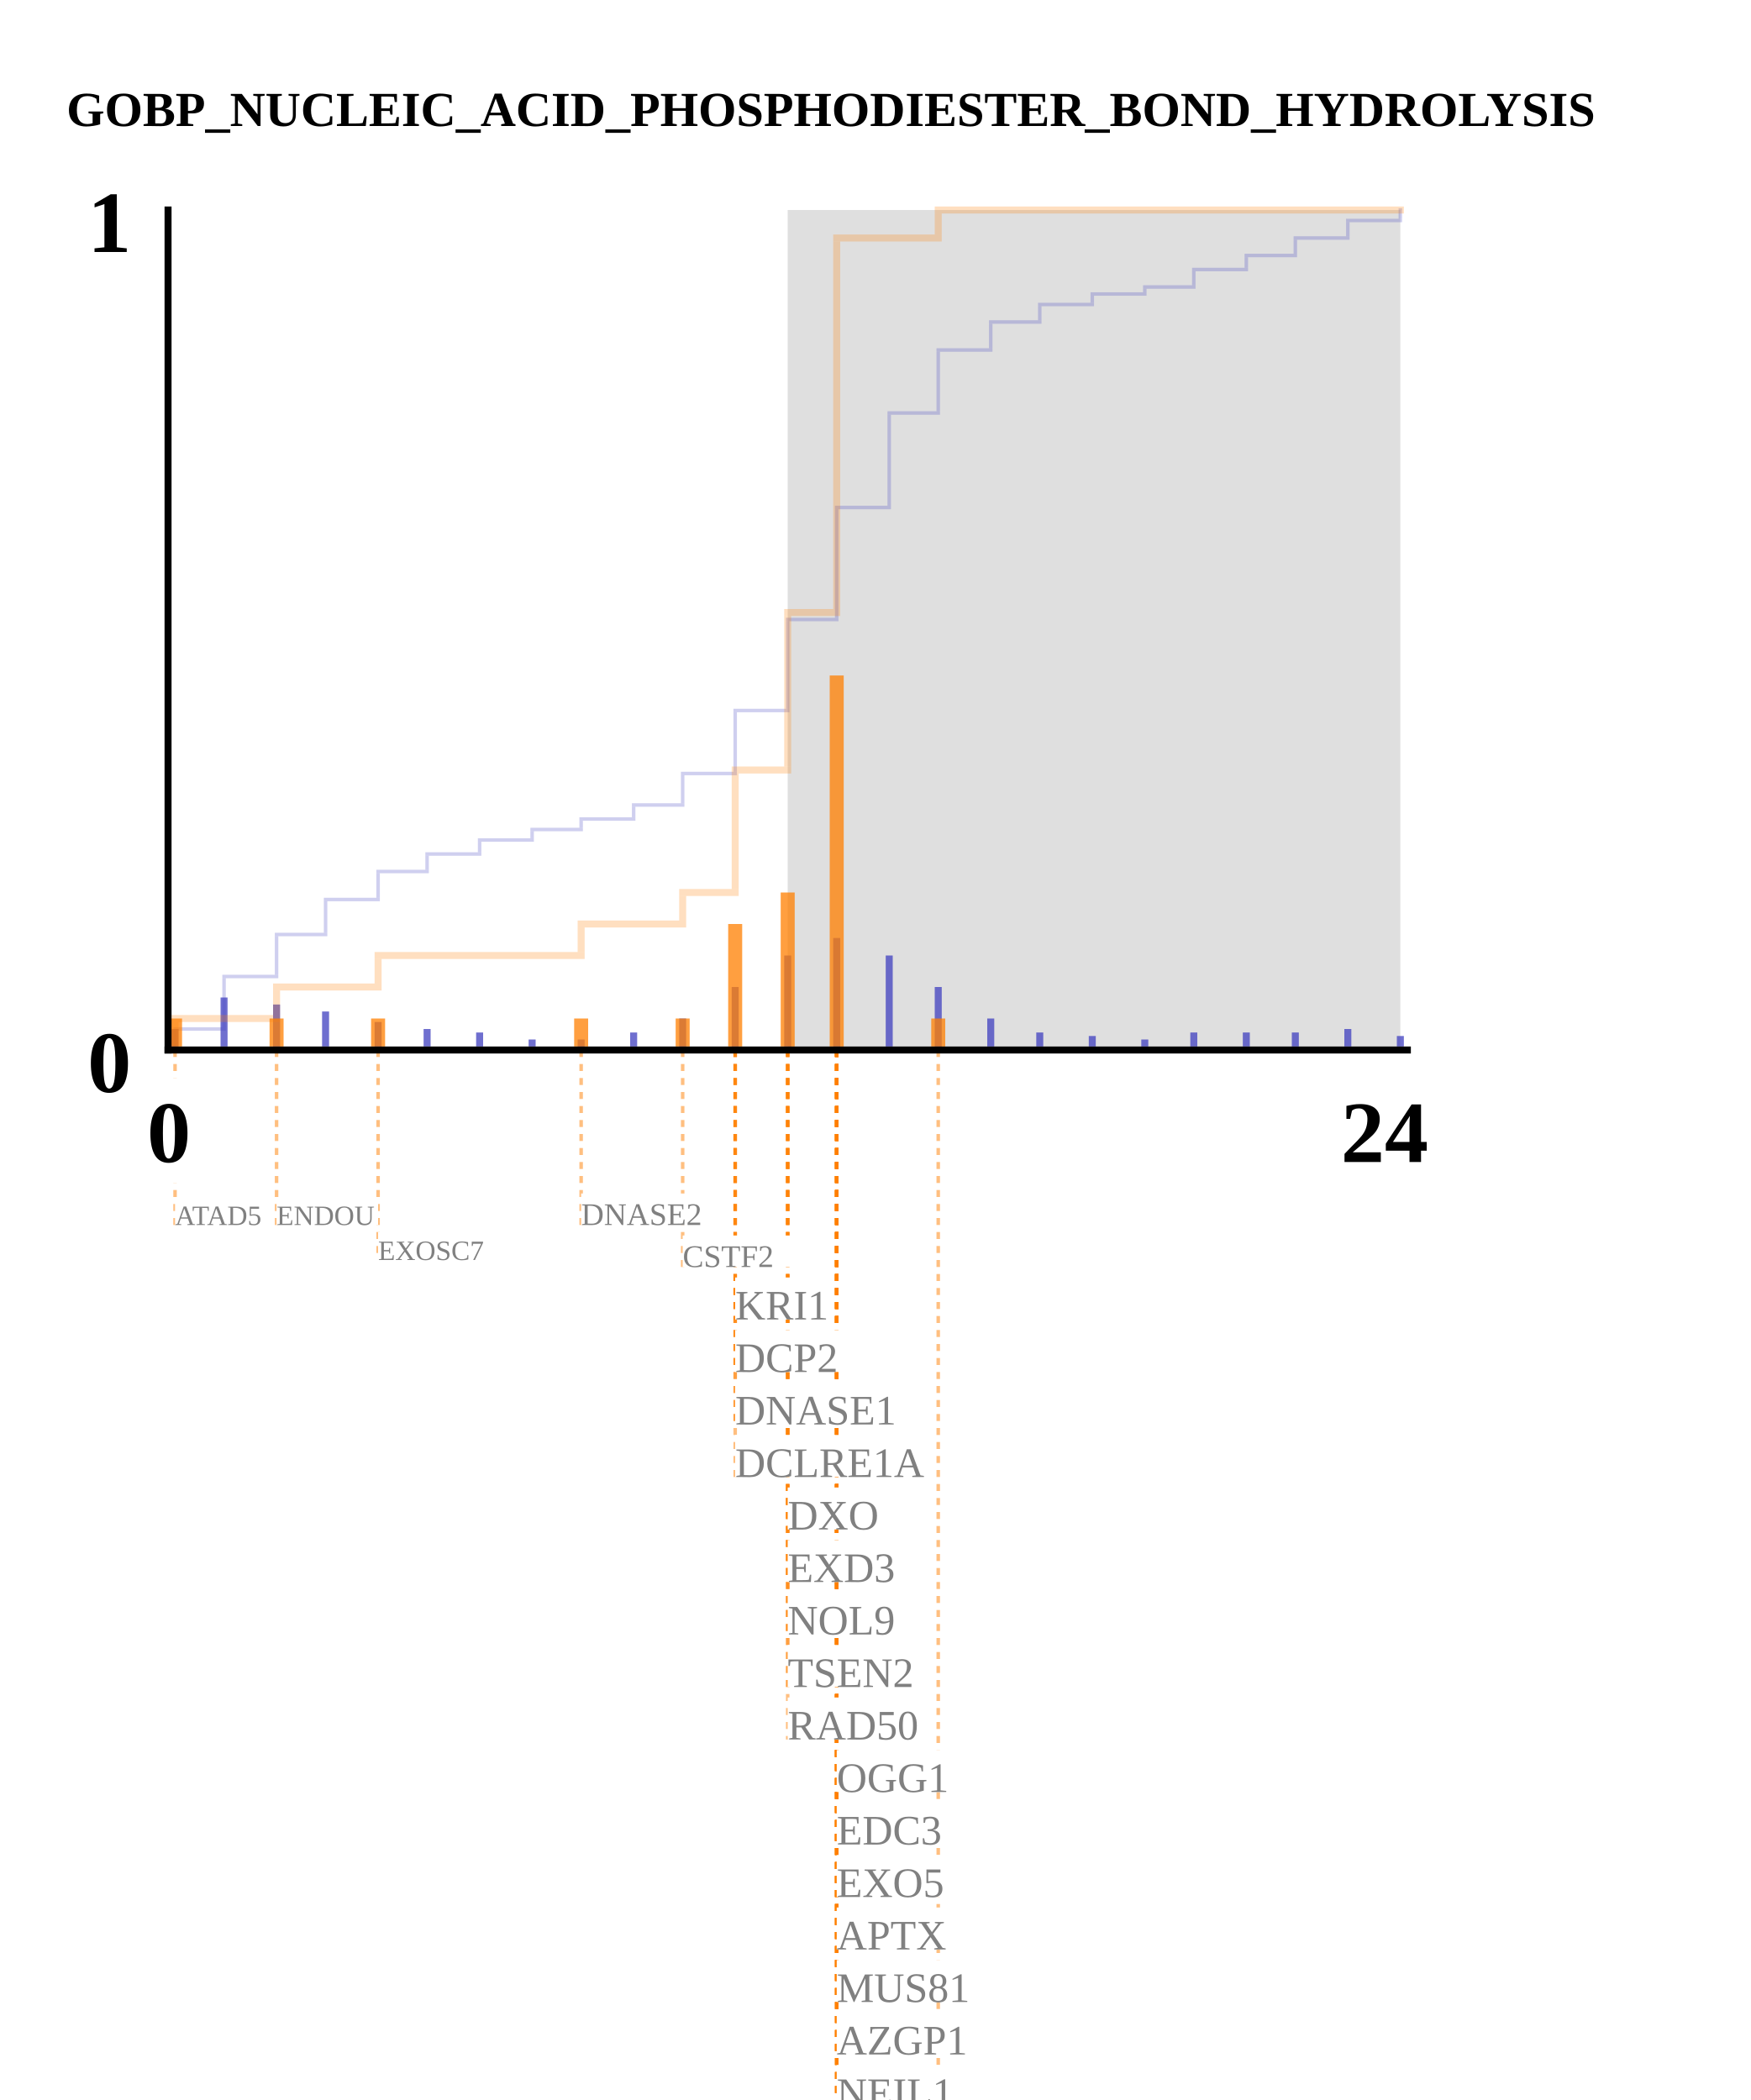
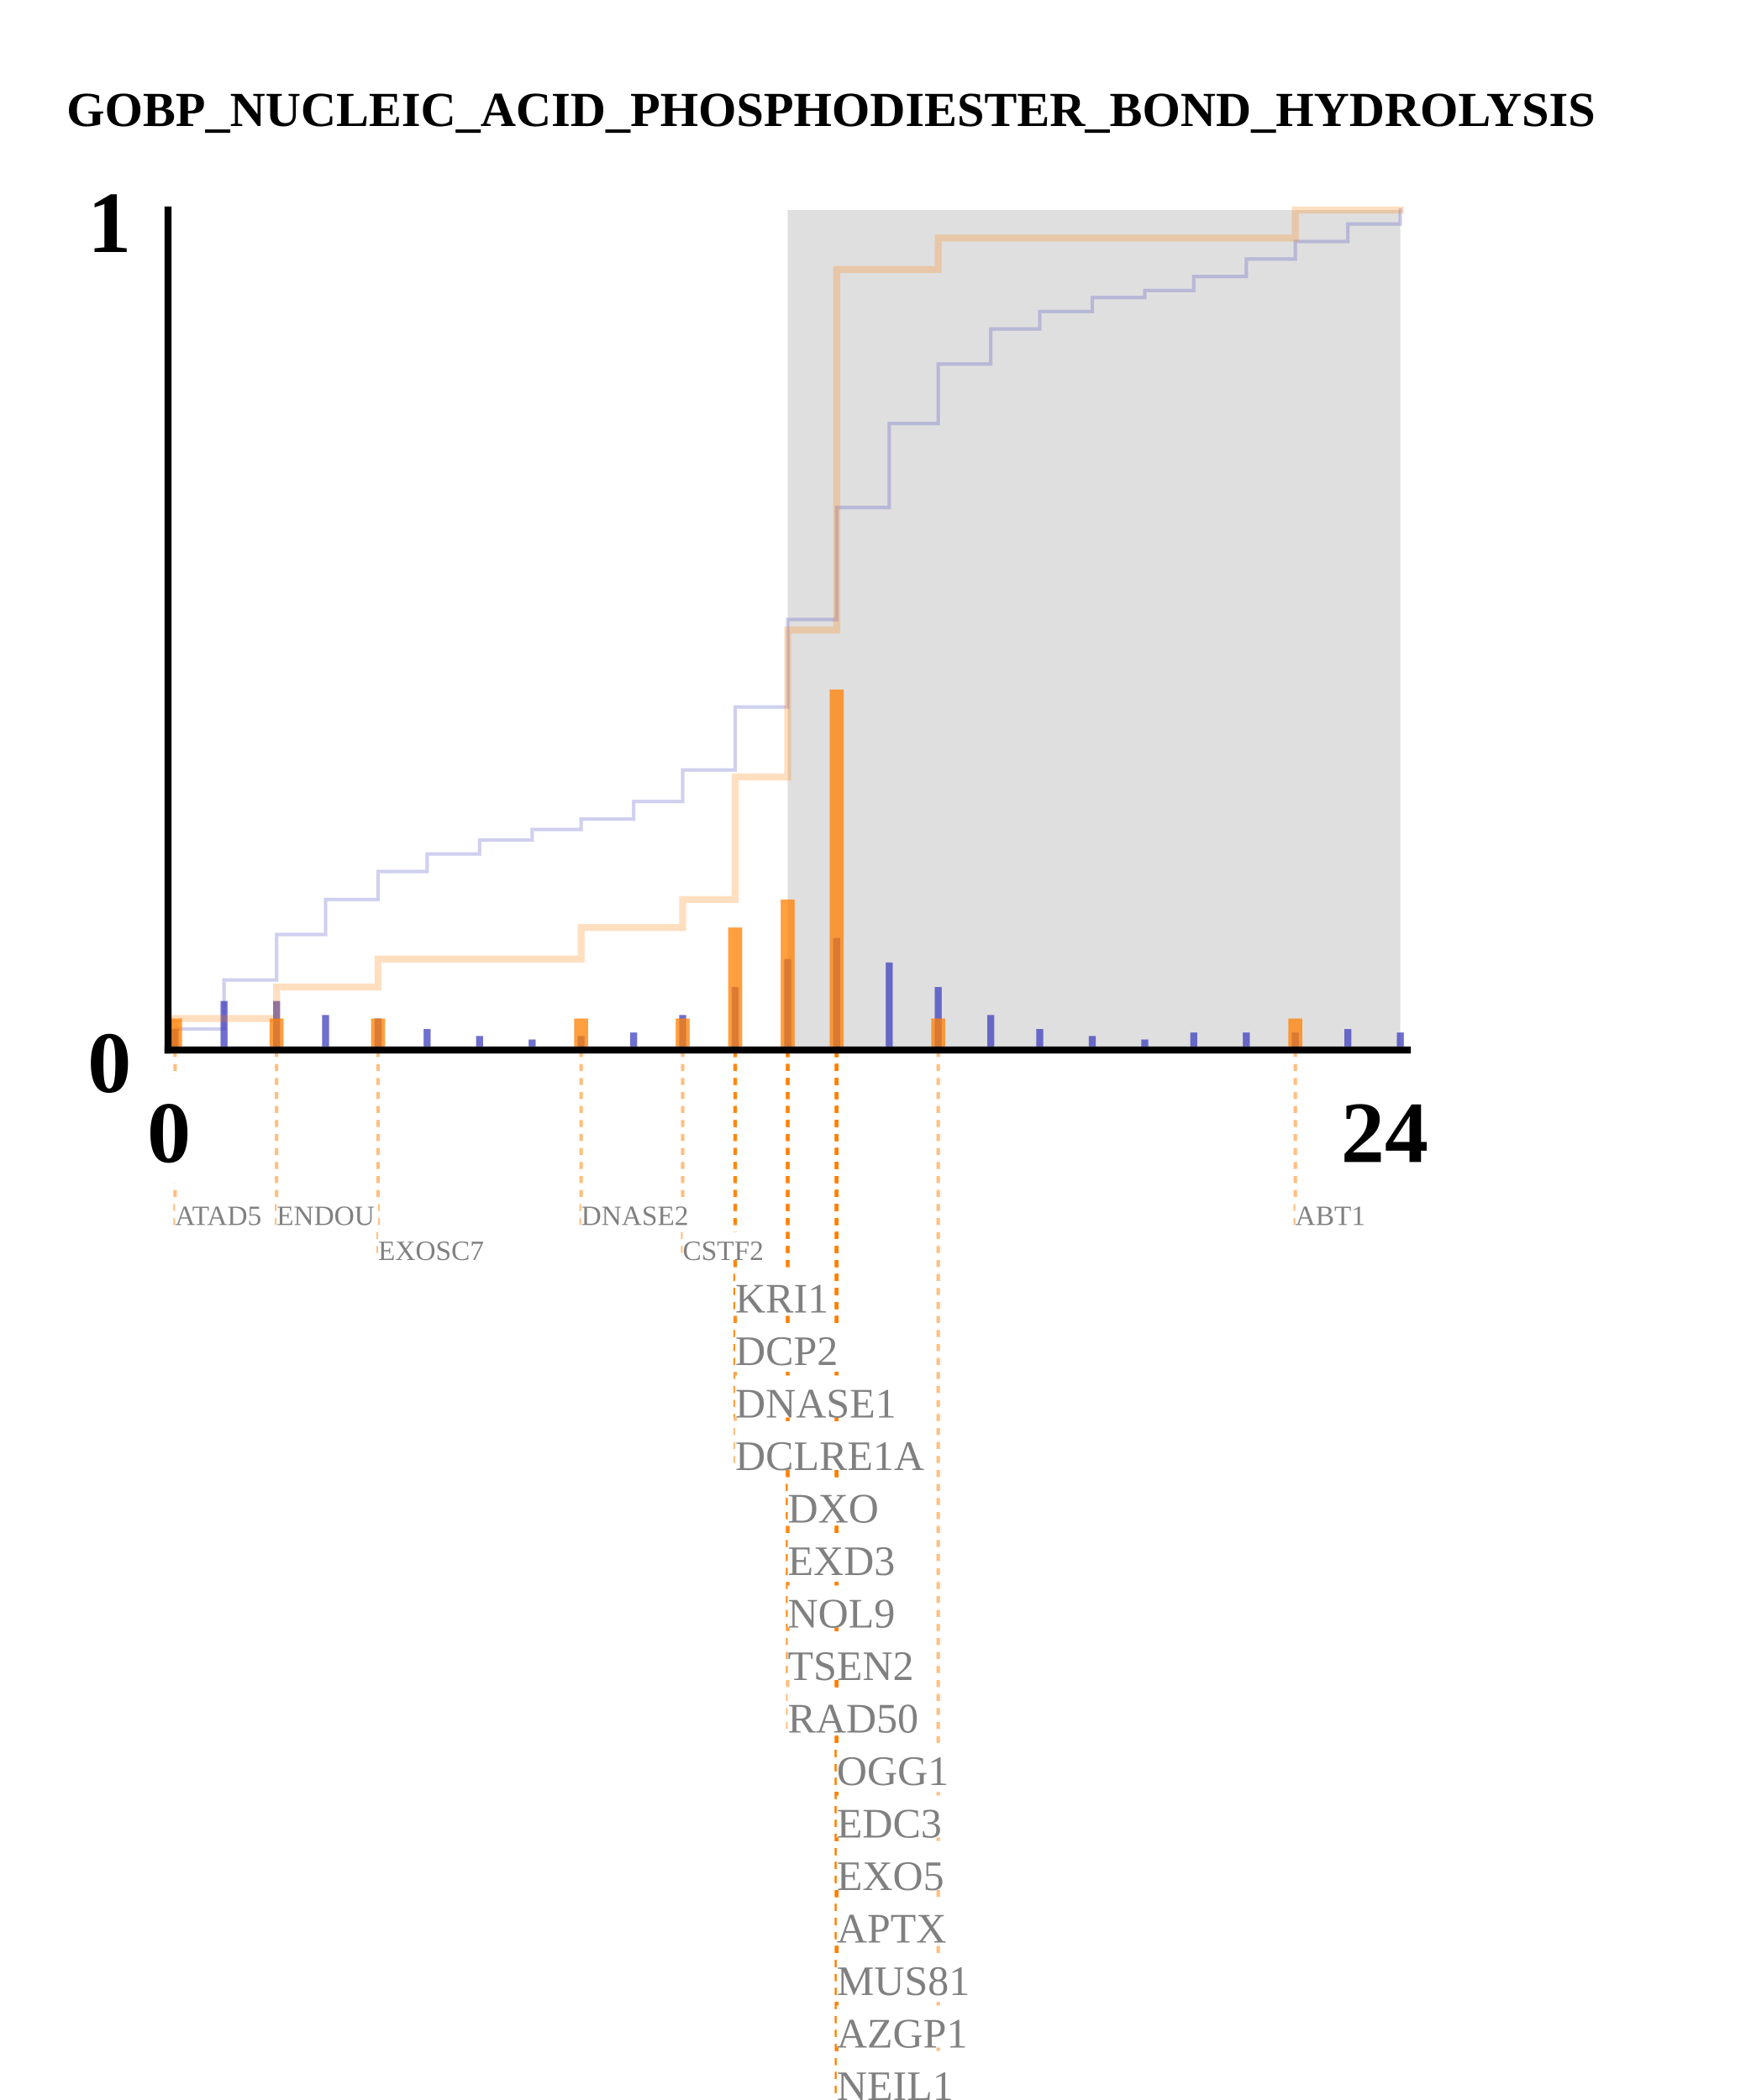
<svg xmlns="http://www.w3.org/2000/svg" height="158.75mm" version="1.1" viewBox="0 0 500 600" width="132.292mm" x="0mm" y="0mm">
  <rect height="1200" style="fill:rgb(255,255,255);stroke:none;" width="1000" x="0" y="0" />
  <rect height="240" style="fill:rgb(191,191,191);fill-opacity:0.498;stroke:none;" width="175" x="225" y="60" />
  <rect height="5" style="fill:rgb(63,63,191);fill-opacity:0.749;stroke:none;" width="2" x="49" y="294" />
  <line style="fill:none;stroke:rgb(63,63,191);stroke-opacity:0.247;stroke-miterlimit:10;stroke-linecap:square;" x1="50" x2="50" y1="300" y2="300" />
  <line style="fill:none;stroke:rgb(63,63,191);stroke-opacity:0.247;stroke-miterlimit:10;stroke-linecap:square;" x1="50" x2="50" y1="299" y2="295" />
-   <rect height="14" style="fill:rgb(63,63,191);fill-opacity:0.749;stroke:none;" width="2" x="63" y="285" />
+   <rect height="13" style="fill:rgb(63,63,191);fill-opacity:0.749;stroke:none;" width="2" x="63" y="286" />
  <line style="fill:none;stroke:rgb(63,63,191);stroke-opacity:0.247;stroke-miterlimit:10;stroke-linecap:square;" x1="50" x2="64" y1="294" y2="294" />
-   <line style="fill:none;stroke:rgb(63,63,191);stroke-opacity:0.247;stroke-miterlimit:10;stroke-linecap:square;" x1="64" x2="64" y1="293" y2="280" />
-   <rect height="12" style="fill:rgb(63,63,191);fill-opacity:0.749;stroke:none;" width="2" x="78" y="287" />
-   <line style="fill:none;stroke:rgb(63,63,191);stroke-opacity:0.247;stroke-miterlimit:10;stroke-linecap:square;" x1="64" x2="79" y1="279" y2="279" />
-   <line style="fill:none;stroke:rgb(63,63,191);stroke-opacity:0.247;stroke-miterlimit:10;stroke-linecap:square;" x1="79" x2="79" y1="278" y2="268" />
-   <rect height="10" style="fill:rgb(63,63,191);fill-opacity:0.749;stroke:none;" width="2" x="92" y="289" />
+   <line style="fill:none;stroke:rgb(63,63,191);stroke-opacity:0.247;stroke-miterlimit:10;stroke-linecap:square;" x1="64" x2="64" y1="293" y2="281" />
+   <rect height="13" style="fill:rgb(63,63,191);fill-opacity:0.749;stroke:none;" width="2" x="78" y="286" />
+   <line style="fill:none;stroke:rgb(63,63,191);stroke-opacity:0.247;stroke-miterlimit:10;stroke-linecap:square;" x1="64" x2="79" y1="280" y2="280" />
+   <line style="fill:none;stroke:rgb(63,63,191);stroke-opacity:0.247;stroke-miterlimit:10;stroke-linecap:square;" x1="79" x2="79" y1="279" y2="268" />
+   <rect height="9" style="fill:rgb(63,63,191);fill-opacity:0.749;stroke:none;" width="2" x="92" y="290" />
  <line style="fill:none;stroke:rgb(63,63,191);stroke-opacity:0.247;stroke-miterlimit:10;stroke-linecap:square;" x1="79" x2="93" y1="267" y2="267" />
  <line style="fill:none;stroke:rgb(63,63,191);stroke-opacity:0.247;stroke-miterlimit:10;stroke-linecap:square;" x1="93" x2="93" y1="266" y2="258" />
-   <rect height="7" style="fill:rgb(63,63,191);fill-opacity:0.749;stroke:none;" width="2" x="107" y="292" />
+   <rect height="8" style="fill:rgb(63,63,191);fill-opacity:0.749;stroke:none;" width="2" x="107" y="291" />
  <line style="fill:none;stroke:rgb(63,63,191);stroke-opacity:0.247;stroke-miterlimit:10;stroke-linecap:square;" x1="93" x2="108" y1="257" y2="257" />
  <line style="fill:none;stroke:rgb(63,63,191);stroke-opacity:0.247;stroke-miterlimit:10;stroke-linecap:square;" x1="108" x2="108" y1="256" y2="250" />
  <rect height="5" style="fill:rgb(63,63,191);fill-opacity:0.749;stroke:none;" width="2" x="121" y="294" />
  <line style="fill:none;stroke:rgb(63,63,191);stroke-opacity:0.247;stroke-miterlimit:10;stroke-linecap:square;" x1="108" x2="122" y1="249" y2="249" />
  <line style="fill:none;stroke:rgb(63,63,191);stroke-opacity:0.247;stroke-miterlimit:10;stroke-linecap:square;" x1="122" x2="122" y1="248" y2="245" />
-   <rect height="4" style="fill:rgb(63,63,191);fill-opacity:0.749;stroke:none;" width="2" x="136" y="295" />
+   <rect height="3" style="fill:rgb(63,63,191);fill-opacity:0.749;stroke:none;" width="2" x="136" y="296" />
  <line style="fill:none;stroke:rgb(63,63,191);stroke-opacity:0.247;stroke-miterlimit:10;stroke-linecap:square;" x1="122" x2="137" y1="244" y2="244" />
  <line style="fill:none;stroke:rgb(63,63,191);stroke-opacity:0.247;stroke-miterlimit:10;stroke-linecap:square;" x1="137" x2="137" y1="243" y2="241" />
  <rect height="2" style="fill:rgb(63,63,191);fill-opacity:0.749;stroke:none;" width="2" x="151" y="297" />
  <line style="fill:none;stroke:rgb(63,63,191);stroke-opacity:0.247;stroke-miterlimit:10;stroke-linecap:square;" x1="137" x2="152" y1="240" y2="240" />
  <line style="fill:none;stroke:rgb(63,63,191);stroke-opacity:0.247;stroke-miterlimit:10;stroke-linecap:square;" x1="152" x2="152" y1="239" y2="238" />
-   <rect height="2" style="fill:rgb(63,63,191);fill-opacity:0.749;stroke:none;" width="2" x="165" y="297" />
+   <rect height="3" style="fill:rgb(63,63,191);fill-opacity:0.749;stroke:none;" width="2" x="165" y="296" />
  <line style="fill:none;stroke:rgb(63,63,191);stroke-opacity:0.247;stroke-miterlimit:10;stroke-linecap:square;" x1="152" x2="166" y1="237" y2="237" />
  <line style="fill:none;stroke:rgb(63,63,191);stroke-opacity:0.247;stroke-miterlimit:10;stroke-linecap:square;" x1="166" x2="166" y1="236" y2="235" />
  <rect height="4" style="fill:rgb(63,63,191);fill-opacity:0.749;stroke:none;" width="2" x="180" y="295" />
  <line style="fill:none;stroke:rgb(63,63,191);stroke-opacity:0.247;stroke-miterlimit:10;stroke-linecap:square;" x1="166" x2="181" y1="234" y2="234" />
-   <line style="fill:none;stroke:rgb(63,63,191);stroke-opacity:0.247;stroke-miterlimit:10;stroke-linecap:square;" x1="181" x2="181" y1="233" y2="231" />
-   <rect height="8" style="fill:rgb(63,63,191);fill-opacity:0.749;stroke:none;" width="2" x="194" y="291" />
-   <line style="fill:none;stroke:rgb(63,63,191);stroke-opacity:0.247;stroke-miterlimit:10;stroke-linecap:square;" x1="181" x2="195" y1="230" y2="230" />
-   <line style="fill:none;stroke:rgb(63,63,191);stroke-opacity:0.247;stroke-miterlimit:10;stroke-linecap:square;" x1="195" x2="195" y1="229" y2="222" />
+   <line style="fill:none;stroke:rgb(63,63,191);stroke-opacity:0.247;stroke-miterlimit:10;stroke-linecap:square;" x1="181" x2="181" y1="233" y2="230" />
+   <rect height="9" style="fill:rgb(63,63,191);fill-opacity:0.749;stroke:none;" width="2" x="194" y="290" />
+   <line style="fill:none;stroke:rgb(63,63,191);stroke-opacity:0.247;stroke-miterlimit:10;stroke-linecap:square;" x1="181" x2="195" y1="229" y2="229" />
+   <line style="fill:none;stroke:rgb(63,63,191);stroke-opacity:0.247;stroke-miterlimit:10;stroke-linecap:square;" x1="195" x2="195" y1="228" y2="221" />
  <rect height="17" style="fill:rgb(63,63,191);fill-opacity:0.749;stroke:none;" width="2" x="209" y="282" />
-   <line style="fill:none;stroke:rgb(63,63,191);stroke-opacity:0.247;stroke-miterlimit:10;stroke-linecap:square;" x1="195" x2="210" y1="221" y2="221" />
-   <line style="fill:none;stroke:rgb(63,63,191);stroke-opacity:0.247;stroke-miterlimit:10;stroke-linecap:square;" x1="210" x2="210" y1="220" y2="204" />
-   <rect height="26" style="fill:rgb(63,63,191);fill-opacity:0.749;stroke:none;" width="2" x="224" y="273" />
-   <line style="fill:none;stroke:rgb(63,63,191);stroke-opacity:0.247;stroke-miterlimit:10;stroke-linecap:square;" x1="210" x2="225" y1="203" y2="203" />
-   <line style="fill:none;stroke:rgb(63,63,191);stroke-opacity:0.247;stroke-miterlimit:10;stroke-linecap:square;" x1="225" x2="225" y1="202" y2="178" />
+   <line style="fill:none;stroke:rgb(63,63,191);stroke-opacity:0.247;stroke-miterlimit:10;stroke-linecap:square;" x1="195" x2="210" y1="220" y2="220" />
+   <line style="fill:none;stroke:rgb(63,63,191);stroke-opacity:0.247;stroke-miterlimit:10;stroke-linecap:square;" x1="210" x2="210" y1="219" y2="203" />
+   <rect height="25" style="fill:rgb(63,63,191);fill-opacity:0.749;stroke:none;" width="2" x="224" y="274" />
+   <line style="fill:none;stroke:rgb(63,63,191);stroke-opacity:0.247;stroke-miterlimit:10;stroke-linecap:square;" x1="210" x2="225" y1="202" y2="202" />
+   <line style="fill:none;stroke:rgb(63,63,191);stroke-opacity:0.247;stroke-miterlimit:10;stroke-linecap:square;" x1="225" x2="225" y1="201" y2="178" />
  <rect height="31" style="fill:rgb(63,63,191);fill-opacity:0.749;stroke:none;" width="2" x="238" y="268" />
  <line style="fill:none;stroke:rgb(63,63,191);stroke-opacity:0.247;stroke-miterlimit:10;stroke-linecap:square;" x1="225" x2="239" y1="177" y2="177" />
  <line style="fill:none;stroke:rgb(63,63,191);stroke-opacity:0.247;stroke-miterlimit:10;stroke-linecap:square;" x1="239" x2="239" y1="176" y2="146" />
-   <rect height="26" style="fill:rgb(63,63,191);fill-opacity:0.749;stroke:none;" width="2" x="253" y="273" />
+   <rect height="24" style="fill:rgb(63,63,191);fill-opacity:0.749;stroke:none;" width="2" x="253" y="275" />
  <line style="fill:none;stroke:rgb(63,63,191);stroke-opacity:0.247;stroke-miterlimit:10;stroke-linecap:square;" x1="239" x2="254" y1="145" y2="145" />
-   <line style="fill:none;stroke:rgb(63,63,191);stroke-opacity:0.247;stroke-miterlimit:10;stroke-linecap:square;" x1="254" x2="254" y1="144" y2="119" />
+   <line style="fill:none;stroke:rgb(63,63,191);stroke-opacity:0.247;stroke-miterlimit:10;stroke-linecap:square;" x1="254" x2="254" y1="144" y2="122" />
  <rect height="17" style="fill:rgb(63,63,191);fill-opacity:0.749;stroke:none;" width="2" x="267" y="282" />
-   <line style="fill:none;stroke:rgb(63,63,191);stroke-opacity:0.247;stroke-miterlimit:10;stroke-linecap:square;" x1="254" x2="268" y1="118" y2="118" />
-   <line style="fill:none;stroke:rgb(63,63,191);stroke-opacity:0.247;stroke-miterlimit:10;stroke-linecap:square;" x1="268" x2="268" y1="117" y2="101" />
-   <rect height="8" style="fill:rgb(63,63,191);fill-opacity:0.749;stroke:none;" width="2" x="282" y="291" />
-   <line style="fill:none;stroke:rgb(63,63,191);stroke-opacity:0.247;stroke-miterlimit:10;stroke-linecap:square;" x1="268" x2="283" y1="100" y2="100" />
-   <line style="fill:none;stroke:rgb(63,63,191);stroke-opacity:0.247;stroke-miterlimit:10;stroke-linecap:square;" x1="283" x2="283" y1="99" y2="93" />
-   <rect height="4" style="fill:rgb(63,63,191);fill-opacity:0.749;stroke:none;" width="2" x="296" y="295" />
-   <line style="fill:none;stroke:rgb(63,63,191);stroke-opacity:0.247;stroke-miterlimit:10;stroke-linecap:square;" x1="283" x2="297" y1="92" y2="92" />
-   <line style="fill:none;stroke:rgb(63,63,191);stroke-opacity:0.247;stroke-miterlimit:10;stroke-linecap:square;" x1="297" x2="297" y1="91" y2="88" />
+   <line style="fill:none;stroke:rgb(63,63,191);stroke-opacity:0.247;stroke-miterlimit:10;stroke-linecap:square;" x1="254" x2="268" y1="121" y2="121" />
+   <line style="fill:none;stroke:rgb(63,63,191);stroke-opacity:0.247;stroke-miterlimit:10;stroke-linecap:square;" x1="268" x2="268" y1="120" y2="105" />
+   <rect height="9" style="fill:rgb(63,63,191);fill-opacity:0.749;stroke:none;" width="2" x="282" y="290" />
+   <line style="fill:none;stroke:rgb(63,63,191);stroke-opacity:0.247;stroke-miterlimit:10;stroke-linecap:square;" x1="268" x2="283" y1="104" y2="104" />
+   <line style="fill:none;stroke:rgb(63,63,191);stroke-opacity:0.247;stroke-miterlimit:10;stroke-linecap:square;" x1="283" x2="283" y1="103" y2="95" />
+   <rect height="5" style="fill:rgb(63,63,191);fill-opacity:0.749;stroke:none;" width="2" x="296" y="294" />
+   <line style="fill:none;stroke:rgb(63,63,191);stroke-opacity:0.247;stroke-miterlimit:10;stroke-linecap:square;" x1="283" x2="297" y1="94" y2="94" />
+   <line style="fill:none;stroke:rgb(63,63,191);stroke-opacity:0.247;stroke-miterlimit:10;stroke-linecap:square;" x1="297" x2="297" y1="93" y2="90" />
  <rect height="3" style="fill:rgb(63,63,191);fill-opacity:0.749;stroke:none;" width="2" x="311" y="296" />
-   <line style="fill:none;stroke:rgb(63,63,191);stroke-opacity:0.247;stroke-miterlimit:10;stroke-linecap:square;" x1="297" x2="312" y1="87" y2="87" />
-   <line style="fill:none;stroke:rgb(63,63,191);stroke-opacity:0.247;stroke-miterlimit:10;stroke-linecap:square;" x1="312" x2="312" y1="86" y2="85" />
+   <line style="fill:none;stroke:rgb(63,63,191);stroke-opacity:0.247;stroke-miterlimit:10;stroke-linecap:square;" x1="297" x2="312" y1="89" y2="89" />
+   <line style="fill:none;stroke:rgb(63,63,191);stroke-opacity:0.247;stroke-miterlimit:10;stroke-linecap:square;" x1="312" x2="312" y1="88" y2="86" />
  <rect height="2" style="fill:rgb(63,63,191);fill-opacity:0.749;stroke:none;" width="2" x="326" y="297" />
-   <line style="fill:none;stroke:rgb(63,63,191);stroke-opacity:0.247;stroke-miterlimit:10;stroke-linecap:square;" x1="312" x2="327" y1="84" y2="84" />
-   <line style="fill:none;stroke:rgb(63,63,191);stroke-opacity:0.247;stroke-miterlimit:10;stroke-linecap:square;" x1="327" x2="327" y1="83" y2="83" />
+   <line style="fill:none;stroke:rgb(63,63,191);stroke-opacity:0.247;stroke-miterlimit:10;stroke-linecap:square;" x1="312" x2="327" y1="85" y2="85" />
+   <line style="fill:none;stroke:rgb(63,63,191);stroke-opacity:0.247;stroke-miterlimit:10;stroke-linecap:square;" x1="327" x2="327" y1="84" y2="84" />
  <rect height="4" style="fill:rgb(63,63,191);fill-opacity:0.749;stroke:none;" width="2" x="340" y="295" />
-   <line style="fill:none;stroke:rgb(63,63,191);stroke-opacity:0.247;stroke-miterlimit:10;stroke-linecap:square;" x1="327" x2="341" y1="82" y2="82" />
-   <line style="fill:none;stroke:rgb(63,63,191);stroke-opacity:0.247;stroke-miterlimit:10;stroke-linecap:square;" x1="341" x2="341" y1="81" y2="78" />
+   <line style="fill:none;stroke:rgb(63,63,191);stroke-opacity:0.247;stroke-miterlimit:10;stroke-linecap:square;" x1="327" x2="341" y1="83" y2="83" />
+   <line style="fill:none;stroke:rgb(63,63,191);stroke-opacity:0.247;stroke-miterlimit:10;stroke-linecap:square;" x1="341" x2="341" y1="82" y2="80" />
  <rect height="4" style="fill:rgb(63,63,191);fill-opacity:0.749;stroke:none;" width="2" x="355" y="295" />
-   <line style="fill:none;stroke:rgb(63,63,191);stroke-opacity:0.247;stroke-miterlimit:10;stroke-linecap:square;" x1="341" x2="356" y1="77" y2="77" />
-   <line style="fill:none;stroke:rgb(63,63,191);stroke-opacity:0.247;stroke-miterlimit:10;stroke-linecap:square;" x1="356" x2="356" y1="76" y2="74" />
+   <line style="fill:none;stroke:rgb(63,63,191);stroke-opacity:0.247;stroke-miterlimit:10;stroke-linecap:square;" x1="341" x2="356" y1="79" y2="79" />
+   <line style="fill:none;stroke:rgb(63,63,191);stroke-opacity:0.247;stroke-miterlimit:10;stroke-linecap:square;" x1="356" x2="356" y1="78" y2="75" />
  <rect height="4" style="fill:rgb(63,63,191);fill-opacity:0.749;stroke:none;" width="2" x="369" y="295" />
-   <line style="fill:none;stroke:rgb(63,63,191);stroke-opacity:0.247;stroke-miterlimit:10;stroke-linecap:square;" x1="356" x2="370" y1="73" y2="73" />
-   <line style="fill:none;stroke:rgb(63,63,191);stroke-opacity:0.247;stroke-miterlimit:10;stroke-linecap:square;" x1="370" x2="370" y1="72" y2="69" />
+   <line style="fill:none;stroke:rgb(63,63,191);stroke-opacity:0.247;stroke-miterlimit:10;stroke-linecap:square;" x1="356" x2="370" y1="74" y2="74" />
+   <line style="fill:none;stroke:rgb(63,63,191);stroke-opacity:0.247;stroke-miterlimit:10;stroke-linecap:square;" x1="370" x2="370" y1="73" y2="70" />
  <rect height="5" style="fill:rgb(63,63,191);fill-opacity:0.749;stroke:none;" width="2" x="384" y="294" />
-   <line style="fill:none;stroke:rgb(63,63,191);stroke-opacity:0.247;stroke-miterlimit:10;stroke-linecap:square;" x1="370" x2="385" y1="68" y2="68" />
-   <line style="fill:none;stroke:rgb(63,63,191);stroke-opacity:0.247;stroke-miterlimit:10;stroke-linecap:square;" x1="385" x2="385" y1="67" y2="64" />
-   <rect height="3" style="fill:rgb(63,63,191);fill-opacity:0.749;stroke:none;" width="2" x="399" y="296" />
-   <line style="fill:none;stroke:rgb(63,63,191);stroke-opacity:0.247;stroke-miterlimit:10;stroke-linecap:square;" x1="385" x2="400" y1="63" y2="63" />
-   <line style="fill:none;stroke:rgb(63,63,191);stroke-opacity:0.247;stroke-miterlimit:10;stroke-linecap:square;" x1="400" x2="400" y1="62" y2="61" />
+   <line style="fill:none;stroke:rgb(63,63,191);stroke-opacity:0.247;stroke-miterlimit:10;stroke-linecap:square;" x1="370" x2="385" y1="69" y2="69" />
+   <line style="fill:none;stroke:rgb(63,63,191);stroke-opacity:0.247;stroke-miterlimit:10;stroke-linecap:square;" x1="385" x2="385" y1="68" y2="65" />
+   <rect height="4" style="fill:rgb(63,63,191);fill-opacity:0.749;stroke:none;" width="2" x="399" y="295" />
+   <line style="fill:none;stroke:rgb(63,63,191);stroke-opacity:0.247;stroke-miterlimit:10;stroke-linecap:square;" x1="385" x2="400" y1="64" y2="64" />
+   <line style="fill:none;stroke:rgb(63,63,191);stroke-opacity:0.247;stroke-miterlimit:10;stroke-linecap:square;" x1="400" x2="400" y1="63" y2="61" />
  <line style="fill:none;stroke:rgb(63,63,191);stroke-opacity:0.247;stroke-miterlimit:10;stroke-linecap:square;" x1="400" x2="400" y1="60" y2="60" />
  <rect height="8" style="fill:rgb(255,127,0);fill-opacity:0.749;stroke:none;" width="4" x="48" y="291" />
  <line style="fill:none;stroke:rgb(255,127,0);stroke-opacity:0.247;stroke-width:2;stroke-miterlimit:10;stroke-linecap:square;" x1="50" x2="50" y1="300" y2="300" />
  <line style="fill:none;stroke:rgb(255,127,0);stroke-opacity:0.247;stroke-width:2;stroke-miterlimit:10;stroke-linecap:square;" x1="50" x2="50" y1="298" y2="293" />
  <rect height="8" style="fill:rgb(255,127,0);fill-opacity:0.749;stroke:none;" width="4" x="77" y="291" />
  <line style="fill:none;stroke:rgb(255,127,0);stroke-opacity:0.247;stroke-width:2;stroke-miterlimit:10;stroke-linecap:square;" x1="50" x2="79" y1="291" y2="291" />
  <line style="fill:none;stroke:rgb(255,127,0);stroke-opacity:0.247;stroke-width:2;stroke-miterlimit:10;stroke-linecap:square;" x1="79" x2="79" y1="289" y2="284" />
  <rect height="8" style="fill:rgb(255,127,0);fill-opacity:0.749;stroke:none;" width="4" x="106" y="291" />
  <line style="fill:none;stroke:rgb(255,127,0);stroke-opacity:0.247;stroke-width:2;stroke-miterlimit:10;stroke-linecap:square;" x1="79" x2="108" y1="282" y2="282" />
-   <line style="fill:none;stroke:rgb(255,127,0);stroke-opacity:0.247;stroke-width:2;stroke-miterlimit:10;stroke-linecap:square;" x1="108" x2="108" y1="280" y2="275" />
+   <line style="fill:none;stroke:rgb(255,127,0);stroke-opacity:0.247;stroke-width:2;stroke-miterlimit:10;stroke-linecap:square;" x1="108" x2="108" y1="280" y2="276" />
  <rect height="8" style="fill:rgb(255,127,0);fill-opacity:0.749;stroke:none;" width="4" x="164" y="291" />
-   <line style="fill:none;stroke:rgb(255,127,0);stroke-opacity:0.247;stroke-width:2;stroke-miterlimit:10;stroke-linecap:square;" x1="108" x2="166" y1="273" y2="273" />
-   <line style="fill:none;stroke:rgb(255,127,0);stroke-opacity:0.247;stroke-width:2;stroke-miterlimit:10;stroke-linecap:square;" x1="166" x2="166" y1="271" y2="266" />
+   <line style="fill:none;stroke:rgb(255,127,0);stroke-opacity:0.247;stroke-width:2;stroke-miterlimit:10;stroke-linecap:square;" x1="108" x2="166" y1="274" y2="274" />
+   <line style="fill:none;stroke:rgb(255,127,0);stroke-opacity:0.247;stroke-width:2;stroke-miterlimit:10;stroke-linecap:square;" x1="166" x2="166" y1="272" y2="267" />
  <rect height="8" style="fill:rgb(255,127,0);fill-opacity:0.749;stroke:none;" width="4" x="193" y="291" />
-   <line style="fill:none;stroke:rgb(255,127,0);stroke-opacity:0.247;stroke-width:2;stroke-miterlimit:10;stroke-linecap:square;" x1="166" x2="195" y1="264" y2="264" />
-   <line style="fill:none;stroke:rgb(255,127,0);stroke-opacity:0.247;stroke-width:2;stroke-miterlimit:10;stroke-linecap:square;" x1="195" x2="195" y1="262" y2="257" />
-   <rect height="35" style="fill:rgb(255,127,0);fill-opacity:0.749;stroke:none;" width="4" x="208" y="264" />
-   <line style="fill:none;stroke:rgb(255,127,0);stroke-opacity:0.247;stroke-width:2;stroke-miterlimit:10;stroke-linecap:square;" x1="195" x2="210" y1="255" y2="255" />
-   <line style="fill:none;stroke:rgb(255,127,0);stroke-opacity:0.247;stroke-width:2;stroke-miterlimit:10;stroke-linecap:square;" x1="210" x2="210" y1="253" y2="222" />
-   <rect height="44" style="fill:rgb(255,127,0);fill-opacity:0.749;stroke:none;" width="4" x="223" y="255" />
-   <line style="fill:none;stroke:rgb(255,127,0);stroke-opacity:0.247;stroke-width:2;stroke-miterlimit:10;stroke-linecap:square;" x1="210" x2="225" y1="220" y2="220" />
-   <line style="fill:none;stroke:rgb(255,127,0);stroke-opacity:0.247;stroke-width:2;stroke-miterlimit:10;stroke-linecap:square;" x1="225" x2="225" y1="218" y2="177" />
-   <rect height="106" style="fill:rgb(255,127,0);fill-opacity:0.749;stroke:none;" width="4" x="237" y="193" />
-   <line style="fill:none;stroke:rgb(255,127,0);stroke-opacity:0.247;stroke-width:2;stroke-miterlimit:10;stroke-linecap:square;" x1="225" x2="239" y1="175" y2="175" />
-   <line style="fill:none;stroke:rgb(255,127,0);stroke-opacity:0.247;stroke-width:2;stroke-miterlimit:10;stroke-linecap:square;" x1="239" x2="239" y1="173" y2="70" />
+   <line style="fill:none;stroke:rgb(255,127,0);stroke-opacity:0.247;stroke-width:2;stroke-miterlimit:10;stroke-linecap:square;" x1="166" x2="195" y1="265" y2="265" />
+   <line style="fill:none;stroke:rgb(255,127,0);stroke-opacity:0.247;stroke-width:2;stroke-miterlimit:10;stroke-linecap:square;" x1="195" x2="195" y1="263" y2="259" />
+   <rect height="34" style="fill:rgb(255,127,0);fill-opacity:0.749;stroke:none;" width="4" x="208" y="265" />
+   <line style="fill:none;stroke:rgb(255,127,0);stroke-opacity:0.247;stroke-width:2;stroke-miterlimit:10;stroke-linecap:square;" x1="195" x2="210" y1="257" y2="257" />
+   <line style="fill:none;stroke:rgb(255,127,0);stroke-opacity:0.247;stroke-width:2;stroke-miterlimit:10;stroke-linecap:square;" x1="210" x2="210" y1="255" y2="224" />
+   <rect height="42" style="fill:rgb(255,127,0);fill-opacity:0.749;stroke:none;" width="4" x="223" y="257" />
+   <line style="fill:none;stroke:rgb(255,127,0);stroke-opacity:0.247;stroke-width:2;stroke-miterlimit:10;stroke-linecap:square;" x1="210" x2="225" y1="222" y2="222" />
+   <line style="fill:none;stroke:rgb(255,127,0);stroke-opacity:0.247;stroke-width:2;stroke-miterlimit:10;stroke-linecap:square;" x1="225" x2="225" y1="220" y2="182" />
+   <rect height="102" style="fill:rgb(255,127,0);fill-opacity:0.749;stroke:none;" width="4" x="237" y="197" />
+   <line style="fill:none;stroke:rgb(255,127,0);stroke-opacity:0.247;stroke-width:2;stroke-miterlimit:10;stroke-linecap:square;" x1="225" x2="239" y1="180" y2="180" />
+   <line style="fill:none;stroke:rgb(255,127,0);stroke-opacity:0.247;stroke-width:2;stroke-miterlimit:10;stroke-linecap:square;" x1="239" x2="239" y1="178" y2="79" />
  <rect height="8" style="fill:rgb(255,127,0);fill-opacity:0.749;stroke:none;" width="4" x="266" y="291" />
-   <line style="fill:none;stroke:rgb(255,127,0);stroke-opacity:0.247;stroke-width:2;stroke-miterlimit:10;stroke-linecap:square;" x1="239" x2="268" y1="68" y2="68" />
-   <line style="fill:none;stroke:rgb(255,127,0);stroke-opacity:0.247;stroke-width:2;stroke-miterlimit:10;stroke-linecap:square;" x1="268" x2="268" y1="66" y2="62" />
-   <line style="fill:none;stroke:rgb(255,127,0);stroke-opacity:0.247;stroke-width:2;stroke-miterlimit:10;stroke-linecap:square;" x1="268" x2="400" y1="60" y2="60" />
+   <line style="fill:none;stroke:rgb(255,127,0);stroke-opacity:0.247;stroke-width:2;stroke-miterlimit:10;stroke-linecap:square;" x1="239" x2="268" y1="77" y2="77" />
+   <line style="fill:none;stroke:rgb(255,127,0);stroke-opacity:0.247;stroke-width:2;stroke-miterlimit:10;stroke-linecap:square;" x1="268" x2="268" y1="75" y2="70" />
+   <rect height="8" style="fill:rgb(255,127,0);fill-opacity:0.749;stroke:none;" width="4" x="368" y="291" />
+   <line style="fill:none;stroke:rgb(255,127,0);stroke-opacity:0.247;stroke-width:2;stroke-miterlimit:10;stroke-linecap:square;" x1="268" x2="370" y1="68" y2="68" />
+   <line style="fill:none;stroke:rgb(255,127,0);stroke-opacity:0.247;stroke-width:2;stroke-miterlimit:10;stroke-linecap:square;" x1="370" x2="370" y1="66" y2="62" />
+   <line style="fill:none;stroke:rgb(255,127,0);stroke-opacity:0.247;stroke-width:2;stroke-miterlimit:10;stroke-linecap:square;" x1="370" x2="400" y1="60" y2="60" />
  <line style="fill:none;stroke:rgb(255,127,0);stroke-opacity:0.498;stroke-miterlimit:2;stroke-dasharray:2;" x1="50" x2="50" y1="300" y2="350" />
  <line style="fill:none;stroke:rgb(255,127,0);stroke-opacity:0.498;stroke-miterlimit:2;stroke-dasharray:2;" x1="79" x2="79" y1="300" y2="350" />
  <line style="fill:none;stroke:rgb(255,127,0);stroke-opacity:0.498;stroke-miterlimit:2;stroke-dasharray:2;" x1="108" x2="108" y1="300" y2="360" />
  <line style="fill:none;stroke:rgb(255,127,0);stroke-opacity:0.498;stroke-miterlimit:2;stroke-dasharray:2;" x1="166" x2="166" y1="300" y2="350" />
-   <line style="fill:none;stroke:rgb(255,127,0);stroke-opacity:0.498;stroke-miterlimit:2;stroke-dasharray:2;" x1="195" x2="195" y1="300" y2="362" />
-   <line style="fill:none;stroke:rgb(255,127,0);stroke-opacity:0.498;stroke-miterlimit:2;stroke-dasharray:2;" x1="210" x2="210" y1="300" y2="377" />
-   <line style="fill:none;stroke:rgb(255,127,0);stroke-opacity:0.498;stroke-miterlimit:2;stroke-dasharray:2;" x1="210" x2="210" y1="300" y2="392" />
-   <line style="fill:none;stroke:rgb(255,127,0);stroke-opacity:0.498;stroke-miterlimit:2;stroke-dasharray:2;" x1="210" x2="210" y1="300" y2="407" />
-   <line style="fill:none;stroke:rgb(255,127,0);stroke-opacity:0.498;stroke-miterlimit:2;stroke-dasharray:2;" x1="210" x2="210" y1="300" y2="422" />
-   <line style="fill:none;stroke:rgb(255,127,0);stroke-opacity:0.498;stroke-miterlimit:2;stroke-dasharray:2;" x1="225" x2="225" y1="300" y2="437" />
-   <line style="fill:none;stroke:rgb(255,127,0);stroke-opacity:0.498;stroke-miterlimit:2;stroke-dasharray:2;" x1="225" x2="225" y1="300" y2="452" />
-   <line style="fill:none;stroke:rgb(255,127,0);stroke-opacity:0.498;stroke-miterlimit:2;stroke-dasharray:2;" x1="225" x2="225" y1="300" y2="467" />
-   <line style="fill:none;stroke:rgb(255,127,0);stroke-opacity:0.498;stroke-miterlimit:2;stroke-dasharray:2;" x1="225" x2="225" y1="300" y2="482" />
-   <line style="fill:none;stroke:rgb(255,127,0);stroke-opacity:0.498;stroke-miterlimit:2;stroke-dasharray:2;" x1="225" x2="225" y1="300" y2="497" />
-   <line style="fill:none;stroke:rgb(255,127,0);stroke-opacity:0.498;stroke-miterlimit:2;stroke-dasharray:2;" x1="239" x2="239" y1="300" y2="512" />
-   <line style="fill:none;stroke:rgb(255,127,0);stroke-opacity:0.498;stroke-miterlimit:2;stroke-dasharray:2;" x1="239" x2="239" y1="300" y2="527" />
-   <line style="fill:none;stroke:rgb(255,127,0);stroke-opacity:0.498;stroke-miterlimit:2;stroke-dasharray:2;" x1="239" x2="239" y1="300" y2="542" />
-   <line style="fill:none;stroke:rgb(255,127,0);stroke-opacity:0.498;stroke-miterlimit:2;stroke-dasharray:2;" x1="239" x2="239" y1="300" y2="557" />
-   <line style="fill:none;stroke:rgb(255,127,0);stroke-opacity:0.498;stroke-miterlimit:2;stroke-dasharray:2;" x1="239" x2="239" y1="300" y2="572" />
-   <line style="fill:none;stroke:rgb(255,127,0);stroke-opacity:0.498;stroke-miterlimit:2;stroke-dasharray:2;" x1="239" x2="239" y1="300" y2="587" />
-   <line style="fill:none;stroke:rgb(255,127,0);stroke-opacity:0.498;stroke-miterlimit:2;stroke-dasharray:2;" x1="239" x2="239" y1="300" y2="602" />
-   <line style="fill:none;stroke:rgb(255,127,0);stroke-opacity:0.498;stroke-miterlimit:2;stroke-dasharray:2;" x1="239" x2="239" y1="300" y2="617" />
-   <line style="fill:none;stroke:rgb(255,127,0);stroke-opacity:0.498;stroke-miterlimit:2;stroke-dasharray:2;" x1="239" x2="239" y1="300" y2="632" />
-   <line style="fill:none;stroke:rgb(255,127,0);stroke-opacity:0.498;stroke-miterlimit:2;stroke-dasharray:2;" x1="239" x2="239" y1="300" y2="647" />
-   <line style="fill:none;stroke:rgb(255,127,0);stroke-opacity:0.498;stroke-miterlimit:2;stroke-dasharray:2;" x1="239" x2="239" y1="300" y2="662" />
-   <line style="fill:none;stroke:rgb(255,127,0);stroke-opacity:0.498;stroke-miterlimit:2;stroke-dasharray:2;" x1="239" x2="239" y1="300" y2="677" />
-   <line style="fill:none;stroke:rgb(255,127,0);stroke-opacity:0.498;stroke-miterlimit:2;stroke-dasharray:2;" x1="268" x2="268" y1="300" y2="687" />
+   <line style="fill:none;stroke:rgb(255,127,0);stroke-opacity:0.498;stroke-miterlimit:2;stroke-dasharray:2;" x1="195" x2="195" y1="300" y2="360" />
+   <line style="fill:none;stroke:rgb(255,127,0);stroke-opacity:0.498;stroke-miterlimit:2;stroke-dasharray:2;" x1="210" x2="210" y1="300" y2="375" />
+   <line style="fill:none;stroke:rgb(255,127,0);stroke-opacity:0.498;stroke-miterlimit:2;stroke-dasharray:2;" x1="210" x2="210" y1="300" y2="390" />
+   <line style="fill:none;stroke:rgb(255,127,0);stroke-opacity:0.498;stroke-miterlimit:2;stroke-dasharray:2;" x1="210" x2="210" y1="300" y2="405" />
+   <line style="fill:none;stroke:rgb(255,127,0);stroke-opacity:0.498;stroke-miterlimit:2;stroke-dasharray:2;" x1="210" x2="210" y1="300" y2="420" />
+   <line style="fill:none;stroke:rgb(255,127,0);stroke-opacity:0.498;stroke-miterlimit:2;stroke-dasharray:2;" x1="225" x2="225" y1="300" y2="435" />
+   <line style="fill:none;stroke:rgb(255,127,0);stroke-opacity:0.498;stroke-miterlimit:2;stroke-dasharray:2;" x1="225" x2="225" y1="300" y2="450" />
+   <line style="fill:none;stroke:rgb(255,127,0);stroke-opacity:0.498;stroke-miterlimit:2;stroke-dasharray:2;" x1="225" x2="225" y1="300" y2="465" />
+   <line style="fill:none;stroke:rgb(255,127,0);stroke-opacity:0.498;stroke-miterlimit:2;stroke-dasharray:2;" x1="225" x2="225" y1="300" y2="480" />
+   <line style="fill:none;stroke:rgb(255,127,0);stroke-opacity:0.498;stroke-miterlimit:2;stroke-dasharray:2;" x1="225" x2="225" y1="300" y2="495" />
+   <line style="fill:none;stroke:rgb(255,127,0);stroke-opacity:0.498;stroke-miterlimit:2;stroke-dasharray:2;" x1="239" x2="239" y1="300" y2="510" />
+   <line style="fill:none;stroke:rgb(255,127,0);stroke-opacity:0.498;stroke-miterlimit:2;stroke-dasharray:2;" x1="239" x2="239" y1="300" y2="525" />
+   <line style="fill:none;stroke:rgb(255,127,0);stroke-opacity:0.498;stroke-miterlimit:2;stroke-dasharray:2;" x1="239" x2="239" y1="300" y2="540" />
+   <line style="fill:none;stroke:rgb(255,127,0);stroke-opacity:0.498;stroke-miterlimit:2;stroke-dasharray:2;" x1="239" x2="239" y1="300" y2="555" />
+   <line style="fill:none;stroke:rgb(255,127,0);stroke-opacity:0.498;stroke-miterlimit:2;stroke-dasharray:2;" x1="239" x2="239" y1="300" y2="570" />
+   <line style="fill:none;stroke:rgb(255,127,0);stroke-opacity:0.498;stroke-miterlimit:2;stroke-dasharray:2;" x1="239" x2="239" y1="300" y2="585" />
+   <line style="fill:none;stroke:rgb(255,127,0);stroke-opacity:0.498;stroke-miterlimit:2;stroke-dasharray:2;" x1="239" x2="239" y1="300" y2="600" />
+   <line style="fill:none;stroke:rgb(255,127,0);stroke-opacity:0.498;stroke-miterlimit:2;stroke-dasharray:2;" x1="239" x2="239" y1="300" y2="615" />
+   <line style="fill:none;stroke:rgb(255,127,0);stroke-opacity:0.498;stroke-miterlimit:2;stroke-dasharray:2;" x1="239" x2="239" y1="300" y2="630" />
+   <line style="fill:none;stroke:rgb(255,127,0);stroke-opacity:0.498;stroke-miterlimit:2;stroke-dasharray:2;" x1="239" x2="239" y1="300" y2="645" />
+   <line style="fill:none;stroke:rgb(255,127,0);stroke-opacity:0.498;stroke-miterlimit:2;stroke-dasharray:2;" x1="239" x2="239" y1="300" y2="660" />
+   <line style="fill:none;stroke:rgb(255,127,0);stroke-opacity:0.498;stroke-miterlimit:2;stroke-dasharray:2;" x1="239" x2="239" y1="300" y2="675" />
+   <line style="fill:none;stroke:rgb(255,127,0);stroke-opacity:0.498;stroke-miterlimit:2;stroke-dasharray:2;" x1="268" x2="268" y1="300" y2="685" />
+   <line style="fill:none;stroke:rgb(255,127,0);stroke-opacity:0.498;stroke-miterlimit:2;stroke-dasharray:2;" x1="370" x2="370" y1="300" y2="350" />
  <line style="fill:none;stroke:rgb(0,0,0);stroke-width:2;stroke-miterlimit:10;stroke-linecap:square;" x1="48" x2="48" y1="60" y2="300" />
  <line style="fill:none;stroke:rgb(0,0,0);stroke-width:2;stroke-miterlimit:10;stroke-linecap:square;" x1="48" x2="402" y1="300" y2="300" />
  <rect height="30" style="fill:rgb(255,255,255);stroke:none;" width="17" x="42" y="308" />
  <text style="fill:rgb(0,0,0);stroke:none;font-size:25px;font-weight:bold;" x="42" y="332">0</text>
  <rect height="30" style="fill:rgb(255,255,255);stroke:none;" width="34" x="383" y="308" />
  <text style="fill:rgb(0,0,0);stroke:none;font-size:25px;font-weight:bold;" x="383" y="332">24</text>
  <text style="fill:rgb(0,0,0);stroke:none;font-size:25px;font-weight:bold;" x="25" y="312">0</text>
  <text style="fill:rgb(0,0,0);stroke:none;font-size:25px;font-weight:bold;" x="25" y="72">1</text>
  <text style="fill:rgb(0,0,0);stroke:none;font-size:14px;font-weight:bold;" x="19" y="36">GOBP_NUCLEIC_ACID_PHOSPHODIESTER_BOND_HYDROLYSIS</text>
  <rect height="8" style="fill:rgb(255,255,255);stroke:none;" width="26" x="50" y="342" />
  <text style="fill:rgb(128,128,128);stroke:none;font-size:8px;" x="50" y="350">ATAD5</text>
  <rect height="8" style="fill:rgb(255,255,255);stroke:none;" width="29" x="79" y="342" />
  <text style="fill:rgb(128,128,128);stroke:none;font-size:8px;" x="79" y="350">ENDOU</text>
  <rect height="8" style="fill:rgb(255,255,255);stroke:none;" width="32" x="108" y="352" />
  <text style="fill:rgb(128,128,128);stroke:none;font-size:8px;" x="108" y="360">EXOSC7</text>
-   <rect height="9" style="fill:rgb(255,255,255);stroke:none;" width="39" x="166" y="341" />
-   <text style="fill:rgb(128,128,128);stroke:none;font-size:9px;" x="166" y="350">DNASE2</text>
-   <rect height="9" style="fill:rgb(255,255,255);stroke:none;" width="31" x="195" y="353" />
-   <text style="fill:rgb(128,128,128);stroke:none;font-size:9px;" x="195" y="362">CSTF2</text>
-   <rect height="12" style="fill:rgb(255,255,255);stroke:none;" width="26" x="210" y="365" />
-   <text style="fill:rgb(128,128,128);stroke:none;" x="210" y="377">KRI1</text>
-   <rect height="12" style="fill:rgb(255,255,255);stroke:none;" width="33" x="210" y="380" />
-   <text style="fill:rgb(128,128,128);stroke:none;" x="210" y="392">DCP2</text>
-   <rect height="12" style="fill:rgb(255,255,255);stroke:none;" width="50" x="210" y="395" />
-   <text style="fill:rgb(128,128,128);stroke:none;" x="210" y="407">DNASE1</text>
-   <rect height="12" style="fill:rgb(255,255,255);stroke:none;" width="55" x="210" y="410" />
-   <text style="fill:rgb(128,128,128);stroke:none;" x="210" y="422">DCLRE1A</text>
-   <rect height="12" style="fill:rgb(255,255,255);stroke:none;" width="25" x="225" y="425" />
-   <text style="fill:rgb(128,128,128);stroke:none;" x="225" y="437">DXO</text>
-   <rect height="12" style="fill:rgb(255,255,255);stroke:none;" width="32" x="225" y="440" />
-   <text style="fill:rgb(128,128,128);stroke:none;" x="225" y="452">EXD3</text>
-   <rect height="12" style="fill:rgb(255,255,255);stroke:none;" width="32" x="225" y="455" />
-   <text style="fill:rgb(128,128,128);stroke:none;" x="225" y="467">NOL9</text>
-   <rect height="12" style="fill:rgb(255,255,255);stroke:none;" width="40" x="225" y="470" />
-   <text style="fill:rgb(128,128,128);stroke:none;" x="225" y="482">TSEN2</text>
-   <rect height="12" style="fill:rgb(255,255,255);stroke:none;" width="41" x="225" y="485" />
-   <text style="fill:rgb(128,128,128);stroke:none;" x="225" y="497">RAD50</text>
-   <rect height="12" style="fill:rgb(255,255,255);stroke:none;" width="35" x="239" y="500" />
-   <text style="fill:rgb(128,128,128);stroke:none;" x="239" y="512">OGG1</text>
-   <rect height="12" style="fill:rgb(255,255,255);stroke:none;" width="33" x="239" y="515" />
-   <text style="fill:rgb(128,128,128);stroke:none;" x="239" y="527">EDC3</text>
-   <rect height="12" style="fill:rgb(255,255,255);stroke:none;" width="32" x="239" y="530" />
-   <text style="fill:rgb(128,128,128);stroke:none;" x="239" y="542">EXO5</text>
-   <rect height="12" style="fill:rgb(255,255,255);stroke:none;" width="30" x="239" y="545" />
-   <text style="fill:rgb(128,128,128);stroke:none;" x="239" y="557">APTX</text>
-   <rect height="12" style="fill:rgb(255,255,255);stroke:none;" width="43" x="239" y="560" />
-   <text style="fill:rgb(128,128,128);stroke:none;" x="239" y="572">MUS81</text>
-   <rect height="12" style="fill:rgb(255,255,255);stroke:none;" width="42" x="239" y="575" />
-   <text style="fill:rgb(128,128,128);stroke:none;" x="239" y="587">AZGP1</text>
-   <rect height="12" style="fill:rgb(255,255,255);stroke:none;" width="34" x="239" y="590" />
-   <text style="fill:rgb(128,128,128);stroke:none;" x="239" y="602">NEIL1</text>
-   <rect height="12" style="fill:rgb(255,255,255);stroke:none;" width="47" x="239" y="605" />
-   <text style="fill:rgb(128,128,128);stroke:none;" x="239" y="617">RNASEL</text>
-   <rect height="12" style="fill:rgb(255,255,255);stroke:none;" width="49" x="239" y="620" />
-   <text style="fill:rgb(128,128,128);stroke:none;" x="239" y="632">RNASE7</text>
-   <rect height="12" style="fill:rgb(255,255,255);stroke:none;" width="48" x="239" y="635" />
-   <text style="fill:rgb(128,128,128);stroke:none;" x="239" y="647">ANGEL1</text>
-   <rect height="12" style="fill:rgb(255,255,255);stroke:none;" width="49" x="239" y="650" />
-   <text style="fill:rgb(128,128,128);stroke:none;" x="239" y="662">SETMAR</text>
-   <rect height="12" style="fill:rgb(255,255,255);stroke:none;" width="55" x="239" y="665" />
-   <text style="fill:rgb(128,128,128);stroke:none;" x="239" y="677">DCLRE1C</text>
-   <rect height="8" style="fill:rgb(255,255,255);stroke:none;" width="32" x="268" y="679" />
-   <text style="fill:rgb(128,128,128);stroke:none;font-size:8px;" x="268" y="687">RNASE6</text>
+   <rect height="8" style="fill:rgb(255,255,255);stroke:none;" width="32" x="166" y="342" />
+   <text style="fill:rgb(128,128,128);stroke:none;font-size:8px;" x="166" y="350">DNASE2</text>
+   <rect height="8" style="fill:rgb(255,255,255);stroke:none;" width="26" x="195" y="352" />
+   <text style="fill:rgb(128,128,128);stroke:none;font-size:8px;" x="195" y="360">CSTF2</text>
+   <rect height="12" style="fill:rgb(255,255,255);stroke:none;" width="26" x="210" y="363" />
+   <text style="fill:rgb(128,128,128);stroke:none;" x="210" y="375">KRI1</text>
+   <rect height="12" style="fill:rgb(255,255,255);stroke:none;" width="33" x="210" y="378" />
+   <text style="fill:rgb(128,128,128);stroke:none;" x="210" y="390">DCP2</text>
+   <rect height="12" style="fill:rgb(255,255,255);stroke:none;" width="50" x="210" y="393" />
+   <text style="fill:rgb(128,128,128);stroke:none;" x="210" y="405">DNASE1</text>
+   <rect height="12" style="fill:rgb(255,255,255);stroke:none;" width="55" x="210" y="408" />
+   <text style="fill:rgb(128,128,128);stroke:none;" x="210" y="420">DCLRE1A</text>
+   <rect height="12" style="fill:rgb(255,255,255);stroke:none;" width="25" x="225" y="423" />
+   <text style="fill:rgb(128,128,128);stroke:none;" x="225" y="435">DXO</text>
+   <rect height="12" style="fill:rgb(255,255,255);stroke:none;" width="32" x="225" y="438" />
+   <text style="fill:rgb(128,128,128);stroke:none;" x="225" y="450">EXD3</text>
+   <rect height="12" style="fill:rgb(255,255,255);stroke:none;" width="32" x="225" y="453" />
+   <text style="fill:rgb(128,128,128);stroke:none;" x="225" y="465">NOL9</text>
+   <rect height="12" style="fill:rgb(255,255,255);stroke:none;" width="40" x="225" y="468" />
+   <text style="fill:rgb(128,128,128);stroke:none;" x="225" y="480">TSEN2</text>
+   <rect height="12" style="fill:rgb(255,255,255);stroke:none;" width="41" x="225" y="483" />
+   <text style="fill:rgb(128,128,128);stroke:none;" x="225" y="495">RAD50</text>
+   <rect height="12" style="fill:rgb(255,255,255);stroke:none;" width="35" x="239" y="498" />
+   <text style="fill:rgb(128,128,128);stroke:none;" x="239" y="510">OGG1</text>
+   <rect height="12" style="fill:rgb(255,255,255);stroke:none;" width="33" x="239" y="513" />
+   <text style="fill:rgb(128,128,128);stroke:none;" x="239" y="525">EDC3</text>
+   <rect height="12" style="fill:rgb(255,255,255);stroke:none;" width="32" x="239" y="528" />
+   <text style="fill:rgb(128,128,128);stroke:none;" x="239" y="540">EXO5</text>
+   <rect height="12" style="fill:rgb(255,255,255);stroke:none;" width="30" x="239" y="543" />
+   <text style="fill:rgb(128,128,128);stroke:none;" x="239" y="555">APTX</text>
+   <rect height="12" style="fill:rgb(255,255,255);stroke:none;" width="43" x="239" y="558" />
+   <text style="fill:rgb(128,128,128);stroke:none;" x="239" y="570">MUS81</text>
+   <rect height="12" style="fill:rgb(255,255,255);stroke:none;" width="42" x="239" y="573" />
+   <text style="fill:rgb(128,128,128);stroke:none;" x="239" y="585">AZGP1</text>
+   <rect height="12" style="fill:rgb(255,255,255);stroke:none;" width="34" x="239" y="588" />
+   <text style="fill:rgb(128,128,128);stroke:none;" x="239" y="600">NEIL1</text>
+   <rect height="12" style="fill:rgb(255,255,255);stroke:none;" width="47" x="239" y="603" />
+   <text style="fill:rgb(128,128,128);stroke:none;" x="239" y="615">RNASEL</text>
+   <rect height="12" style="fill:rgb(255,255,255);stroke:none;" width="49" x="239" y="618" />
+   <text style="fill:rgb(128,128,128);stroke:none;" x="239" y="630">RNASE7</text>
+   <rect height="12" style="fill:rgb(255,255,255);stroke:none;" width="48" x="239" y="633" />
+   <text style="fill:rgb(128,128,128);stroke:none;" x="239" y="645">ANGEL1</text>
+   <rect height="12" style="fill:rgb(255,255,255);stroke:none;" width="49" x="239" y="648" />
+   <text style="fill:rgb(128,128,128);stroke:none;" x="239" y="660">SETMAR</text>
+   <rect height="12" style="fill:rgb(255,255,255);stroke:none;" width="55" x="239" y="663" />
+   <text style="fill:rgb(128,128,128);stroke:none;" x="239" y="675">DCLRE1C</text>
+   <rect height="8" style="fill:rgb(255,255,255);stroke:none;" width="32" x="268" y="677" />
+   <text style="fill:rgb(128,128,128);stroke:none;font-size:8px;" x="268" y="685">RNASE6</text>
+   <rect height="8" style="fill:rgb(255,255,255);stroke:none;" width="20" x="370" y="342" />
+   <text style="fill:rgb(128,128,128);stroke:none;font-size:8px;" x="370" y="350">ABT1</text>
</svg>
